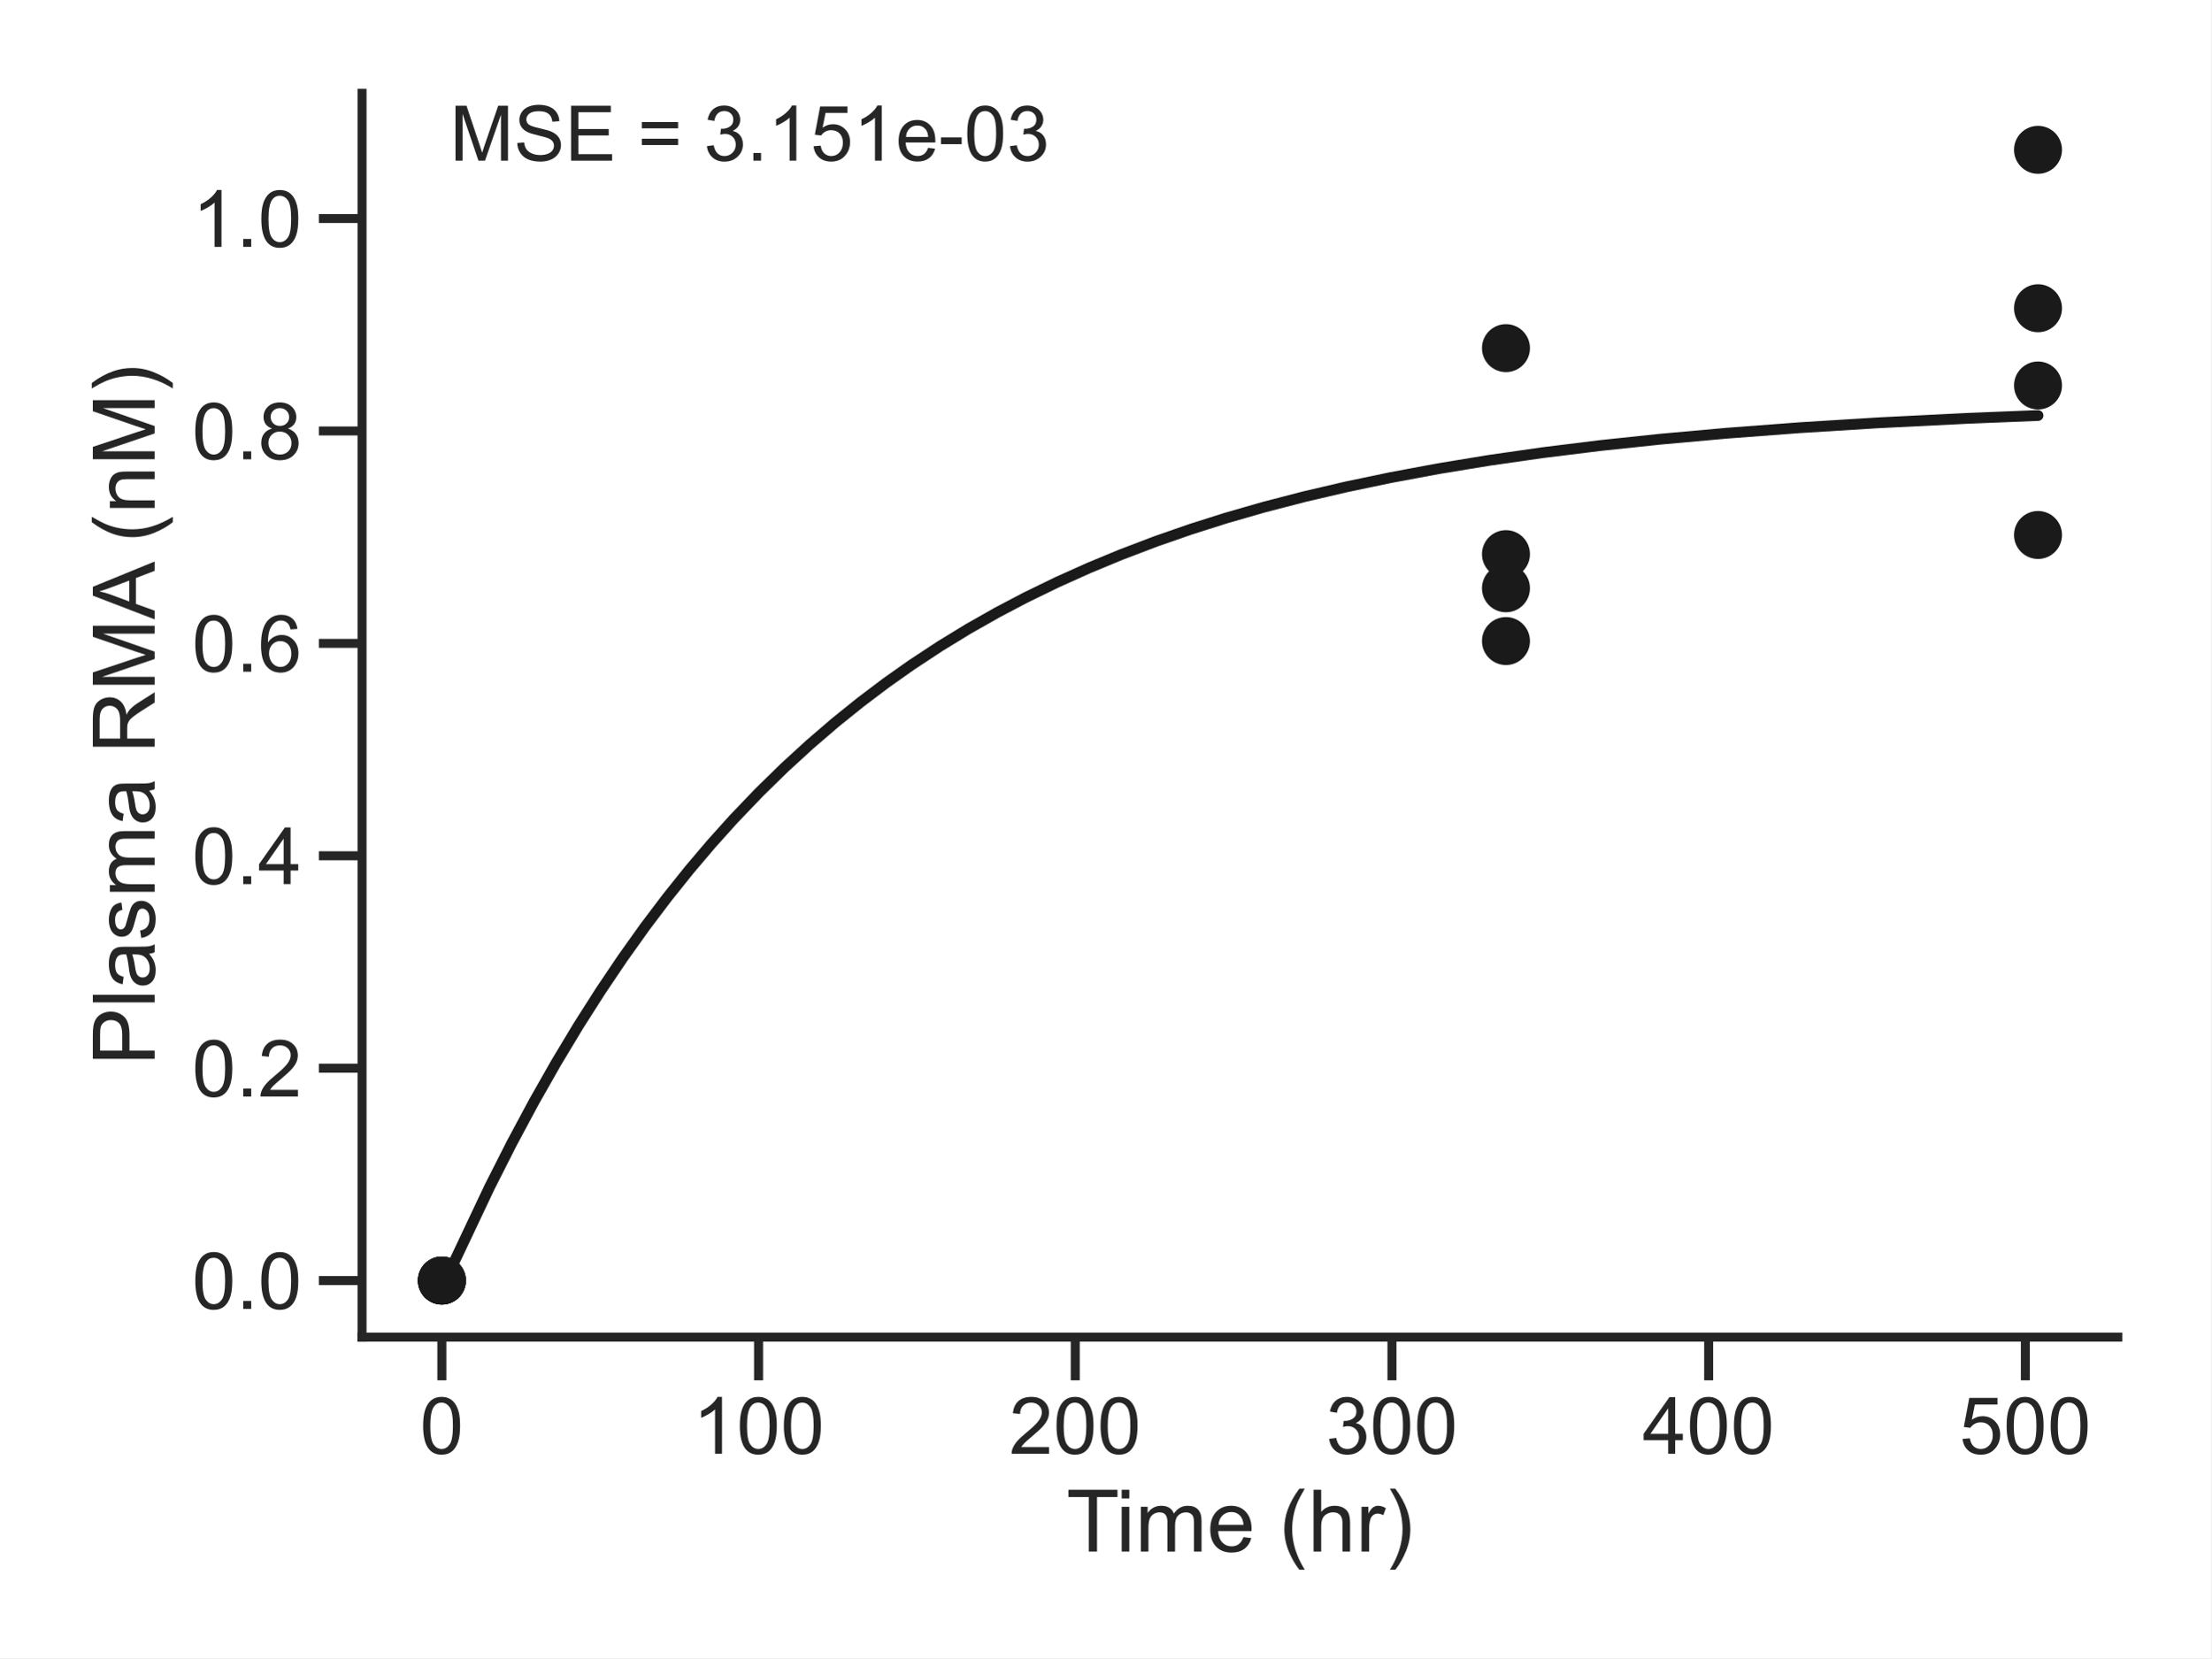
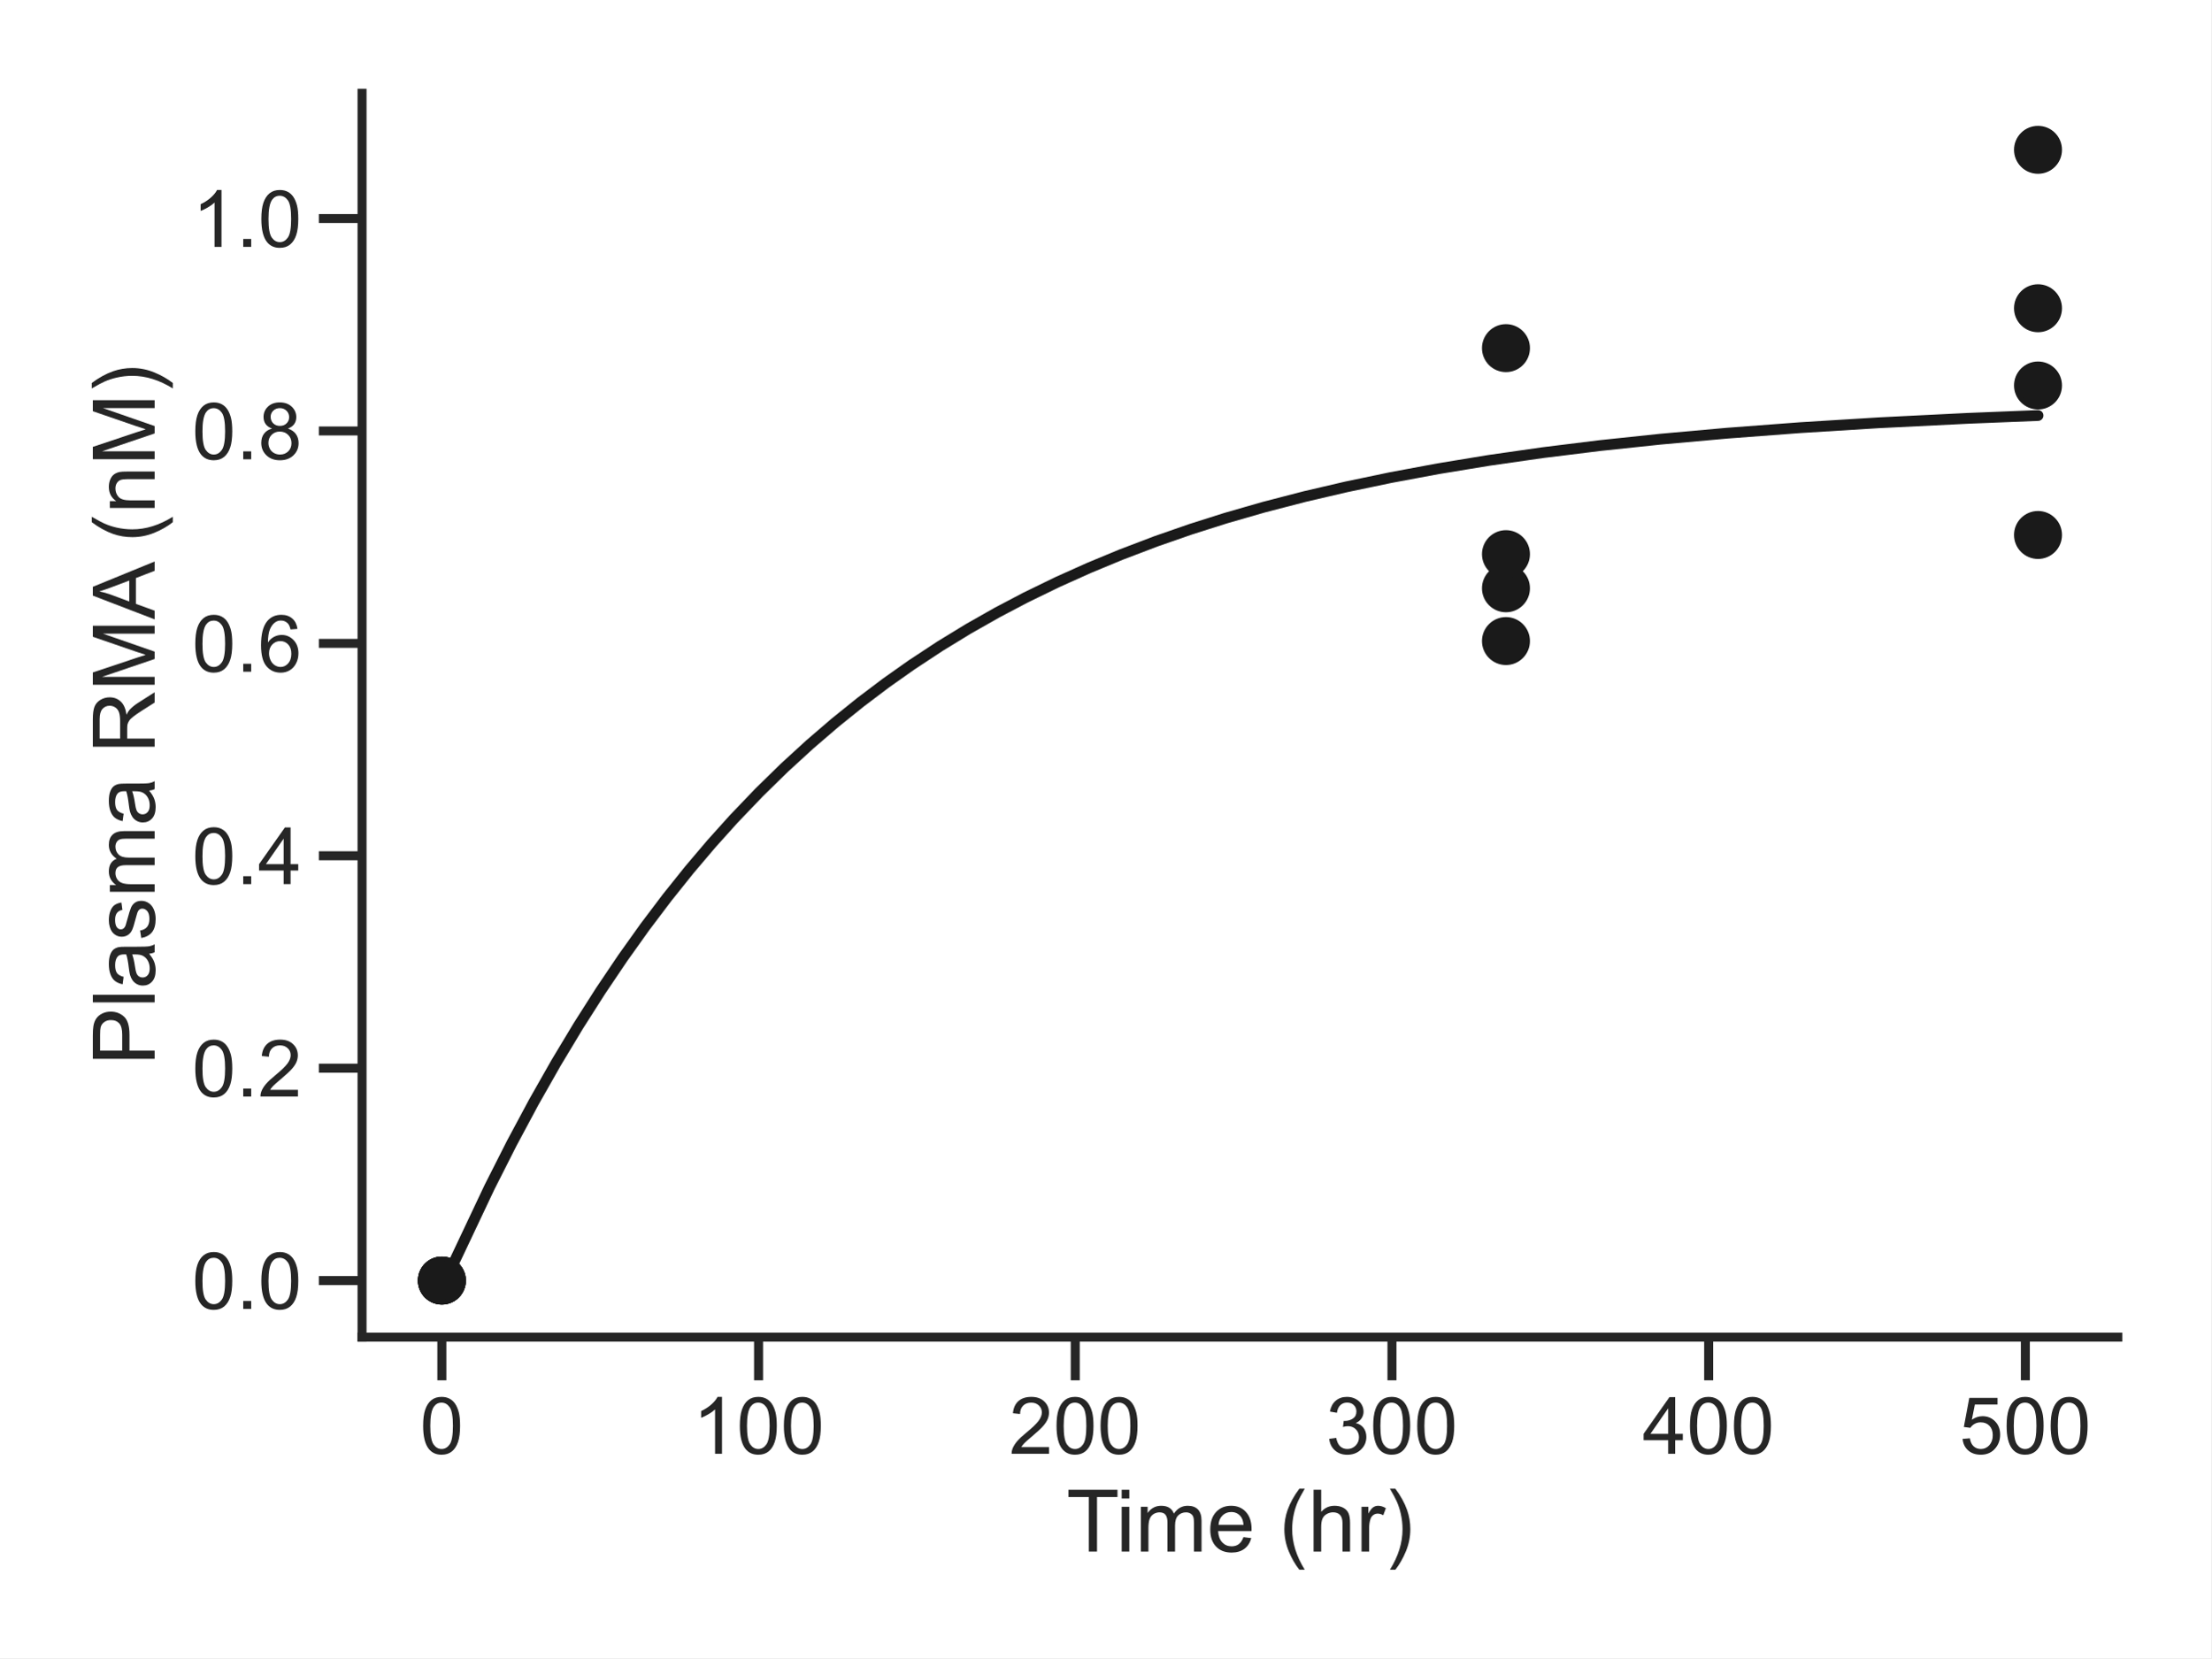
<svg xmlns="http://www.w3.org/2000/svg" xmlns:xlink="http://www.w3.org/1999/xlink" width="460.8pt" height="345.6pt" viewBox="0 0 460.8 345.6" version="1.1">
  <defs>
    <style type="text/css">*{stroke-linejoin: round; stroke-linecap: butt}</style>
  </defs>
  <g id="figure_1">
    <g id="patch_1">
      <path d="M 0 345.6  L 460.8 345.6  L 460.8 0  L 0 0  z " style="fill: #ffffff" />
    </g>
    <g id="axes_1">
      <g id="patch_2">
        <path d="M 75.45 278.7  L 441.36 278.7  L 441.36 19.44  L 75.45 19.44  z " style="fill: #ffffff" />
      </g>
      <g id="matplotlib.axis_1">
        <g id="xtick_1">
          <g id="line2d_1">
            <defs>
-               <path id="mdfa07c442d" d="M 0 0  L 0 9  " style="stroke: #262626; stroke-width: 1.875" />
+               <path id="m299cc7bcee" d="M 0 0  L 0 9  " style="stroke: #262626; stroke-width: 1.875" />
            </defs>
            <g>
-               <use xlink:href="#mdfa07c442d" x="92.082" y="278.7" style="fill: #262626; stroke: #262626; stroke-width: 1.875" />
+               <use xlink:href="#m299cc7bcee" x="92.082" y="278.7" style="fill: #262626; stroke: #262626; stroke-width: 1.875" />
            </g>
          </g>
          <g id="text_1">
            <g style="fill: #262626" transform="translate(87.4945 303.0104) scale(0.165 -0.165)">
              <defs>
                <path id="ArialMT-30" d="M 266 2259  Q 266 3072 433 3567  Q 600 4063 929 4331  Q 1259 4600 1759 4600  Q 2128 4600 2406 4451  Q 2684 4303 2865 4023  Q 3047 3744 3150 3342  Q 3253 2941 3253 2259  Q 3253 1453 3087 958  Q 2922 463 2592 192  Q 2263 -78 1759 -78  Q 1097 -78 719 397  Q 266 969 266 2259  z M 844 2259  Q 844 1131 1108 757  Q 1372 384 1759 384  Q 2147 384 2411 759  Q 2675 1134 2675 2259  Q 2675 3391 2411 3762  Q 2147 4134 1753 4134  Q 1366 4134 1134 3806  Q 844 3388 844 2259  z " transform="scale(0.015625)" />
              </defs>
              <use xlink:href="#ArialMT-30" />
            </g>
          </g>
        </g>
        <g id="xtick_2">
          <g id="line2d_2">
            <g>
-               <use xlink:href="#mdfa07c442d" x="158.083" y="278.7" style="fill: #262626; stroke: #262626; stroke-width: 1.875" />
+               <use xlink:href="#m299cc7bcee" x="158.083" y="278.7" style="fill: #262626; stroke: #262626; stroke-width: 1.875" />
            </g>
          </g>
          <g id="text_2">
            <g style="fill: #262626" transform="translate(144.32 303.0104) scale(0.165 -0.165)">
              <defs>
                <path id="ArialMT-31" d="M 2384 0  L 1822 0  L 1822 3584  Q 1619 3391 1289 3197  Q 959 3003 697 2906  L 697 3450  Q 1169 3672 1522 3987  Q 1875 4303 2022 4600  L 2384 4600  L 2384 0  z " transform="scale(0.015625)" />
              </defs>
              <use xlink:href="#ArialMT-31" />
              <use xlink:href="#ArialMT-30" transform="translate(55.61523 0)" />
              <use xlink:href="#ArialMT-30" transform="translate(111.2305 0)" />
            </g>
          </g>
        </g>
        <g id="xtick_3">
          <g id="line2d_3">
            <g>
-               <use xlink:href="#mdfa07c442d" x="224.084" y="278.7" style="fill: #262626; stroke: #262626; stroke-width: 1.875" />
+               <use xlink:href="#m299cc7bcee" x="224.084" y="278.7" style="fill: #262626; stroke: #262626; stroke-width: 1.875" />
            </g>
          </g>
          <g id="text_3">
            <g style="fill: #262626" transform="translate(210.3211 303.0104) scale(0.165 -0.165)">
              <defs>
                <path id="ArialMT-32" d="M 3222 541  L 3222 0  L 194 0  Q 188 203 259 391  Q 375 700 629 1000  Q 884 1300 1366 1694  Q 2113 2306 2375 2664  Q 2638 3022 2638 3341  Q 2638 3675 2398 3904  Q 2159 4134 1775 4134  Q 1369 4134 1125 3890  Q 881 3647 878 3216  L 300 3275  Q 359 3922 746 4261  Q 1134 4600 1788 4600  Q 2447 4600 2831 4234  Q 3216 3869 3216 3328  Q 3216 3053 3103 2787  Q 2991 2522 2730 2228  Q 2469 1934 1863 1422  Q 1356 997 1212 845  Q 1069 694 975 541  L 3222 541  z " transform="scale(0.015625)" />
              </defs>
              <use xlink:href="#ArialMT-32" />
              <use xlink:href="#ArialMT-30" transform="translate(55.61523 0)" />
              <use xlink:href="#ArialMT-30" transform="translate(111.2305 0)" />
            </g>
          </g>
        </g>
        <g id="xtick_4">
          <g id="line2d_4">
            <g>
-               <use xlink:href="#mdfa07c442d" x="290.086" y="278.7" style="fill: #262626; stroke: #262626; stroke-width: 1.875" />
+               <use xlink:href="#m299cc7bcee" x="290.086" y="278.7" style="fill: #262626; stroke: #262626; stroke-width: 1.875" />
            </g>
          </g>
          <g id="text_4">
            <g style="fill: #262626" transform="translate(276.3222 303.0104) scale(0.165 -0.165)">
              <defs>
                <path id="ArialMT-33" d="M 269 1209  L 831 1284  Q 928 806 1161 595  Q 1394 384 1728 384  Q 2125 384 2398 659  Q 2672 934 2672 1341  Q 2672 1728 2419 1979  Q 2166 2231 1775 2231  Q 1616 2231 1378 2169  L 1441 2663  Q 1497 2656 1531 2656  Q 1891 2656 2178 2843  Q 2466 3031 2466 3422  Q 2466 3731 2256 3934  Q 2047 4138 1716 4138  Q 1388 4138 1169 3931  Q 950 3725 888 3313  L 325 3413  Q 428 3978 793 4289  Q 1159 4600 1703 4600  Q 2078 4600 2393 4439  Q 2709 4278 2876 4000  Q 3044 3722 3044 3409  Q 3044 3113 2884 2869  Q 2725 2625 2413 2481  Q 2819 2388 3044 2092  Q 3269 1797 3269 1353  Q 3269 753 2831 336  Q 2394 -81 1725 -81  Q 1122 -81 723 278  Q 325 638 269 1209  z " transform="scale(0.015625)" />
              </defs>
              <use xlink:href="#ArialMT-33" />
              <use xlink:href="#ArialMT-30" transform="translate(55.61523 0)" />
              <use xlink:href="#ArialMT-30" transform="translate(111.2305 0)" />
            </g>
          </g>
        </g>
        <g id="xtick_5">
          <g id="line2d_5">
            <g>
-               <use xlink:href="#mdfa07c442d" x="356.087" y="278.7" style="fill: #262626; stroke: #262626; stroke-width: 1.875" />
+               <use xlink:href="#m299cc7bcee" x="356.087" y="278.7" style="fill: #262626; stroke: #262626; stroke-width: 1.875" />
            </g>
          </g>
          <g id="text_5">
            <g style="fill: #262626" transform="translate(342.3233 303.0104) scale(0.165 -0.165)">
              <defs>
                <path id="ArialMT-34" d="M 2069 0  L 2069 1097  L 81 1097  L 81 1613  L 2172 4581  L 2631 4581  L 2631 1613  L 3250 1613  L 3250 1097  L 2631 1097  L 2631 0  L 2069 0  z M 2069 1613  L 2069 3678  L 634 1613  L 2069 1613  z " transform="scale(0.015625)" />
              </defs>
              <use xlink:href="#ArialMT-34" />
              <use xlink:href="#ArialMT-30" transform="translate(55.61523 0)" />
              <use xlink:href="#ArialMT-30" transform="translate(111.2305 0)" />
            </g>
          </g>
        </g>
        <g id="xtick_6">
          <g id="line2d_6">
            <g>
-               <use xlink:href="#mdfa07c442d" x="422.088" y="278.7" style="fill: #262626; stroke: #262626; stroke-width: 1.875" />
+               <use xlink:href="#m299cc7bcee" x="422.088" y="278.7" style="fill: #262626; stroke: #262626; stroke-width: 1.875" />
            </g>
          </g>
          <g id="text_6">
            <g style="fill: #262626" transform="translate(408.3244 303.0104) scale(0.165 -0.165)">
              <defs>
                <path id="ArialMT-35" d="M 266 1200  L 856 1250  Q 922 819 1161 601  Q 1400 384 1738 384  Q 2144 384 2425 690  Q 2706 997 2706 1503  Q 2706 1984 2436 2262  Q 2166 2541 1728 2541  Q 1456 2541 1237 2417  Q 1019 2294 894 2097  L 366 2166  L 809 4519  L 3088 4519  L 3088 3981  L 1259 3981  L 1013 2750  Q 1425 3038 1878 3038  Q 2478 3038 2890 2622  Q 3303 2206 3303 1553  Q 3303 931 2941 478  Q 2500 -78 1738 -78  Q 1113 -78 717 272  Q 322 622 266 1200  z " transform="scale(0.015625)" />
              </defs>
              <use xlink:href="#ArialMT-35" />
              <use xlink:href="#ArialMT-30" transform="translate(55.61523 0)" />
              <use xlink:href="#ArialMT-30" transform="translate(111.2305 0)" />
            </g>
          </g>
        </g>
        <g id="text_7">
          <g style="fill: #262626" transform="translate(222.2489 323.3932) scale(0.18 -0.18)">
            <defs>
              <path id="ArialMT-54" d="M 1659 0  L 1659 4041  L 150 4041  L 150 4581  L 3781 4581  L 3781 4041  L 2266 4041  L 2266 0  L 1659 0  z " transform="scale(0.015625)" />
              <path id="ArialMT-69" d="M 425 3934  L 425 4581  L 988 4581  L 988 3934  L 425 3934  z M 425 0  L 425 3319  L 988 3319  L 988 0  L 425 0  z " transform="scale(0.015625)" />
              <path id="ArialMT-6d" d="M 422 0  L 422 3319  L 925 3319  L 925 2853  Q 1081 3097 1340 3245  Q 1600 3394 1931 3394  Q 2300 3394 2536 3241  Q 2772 3088 2869 2813  Q 3263 3394 3894 3394  Q 4388 3394 4653 3120  Q 4919 2847 4919 2278  L 4919 0  L 4359 0  L 4359 2091  Q 4359 2428 4304 2576  Q 4250 2725 4106 2815  Q 3963 2906 3769 2906  Q 3419 2906 3187 2673  Q 2956 2441 2956 1928  L 2956 0  L 2394 0  L 2394 2156  Q 2394 2531 2256 2718  Q 2119 2906 1806 2906  Q 1569 2906 1367 2781  Q 1166 2656 1075 2415  Q 984 2175 984 1722  L 984 0  L 422 0  z " transform="scale(0.015625)" />
              <path id="ArialMT-65" d="M 2694 1069  L 3275 997  Q 3138 488 2766 206  Q 2394 -75 1816 -75  Q 1088 -75 661 373  Q 234 822 234 1631  Q 234 2469 665 2931  Q 1097 3394 1784 3394  Q 2450 3394 2872 2941  Q 3294 2488 3294 1666  Q 3294 1616 3291 1516  L 816 1516  Q 847 969 1125 678  Q 1403 388 1819 388  Q 2128 388 2347 550  Q 2566 713 2694 1069  z M 847 1978  L 2700 1978  Q 2663 2397 2488 2606  Q 2219 2931 1791 2931  Q 1403 2931 1139 2672  Q 875 2413 847 1978  z " transform="scale(0.015625)" />
              <path id="ArialMT-20" transform="scale(0.015625)" />
              <path id="ArialMT-28" d="M 1497 -1347  Q 1031 -759 709 28  Q 388 816 388 1659  Q 388 2403 628 3084  Q 909 3875 1497 4659  L 1900 4659  Q 1522 4009 1400 3731  Q 1209 3300 1100 2831  Q 966 2247 966 1656  Q 966 153 1900 -1347  L 1497 -1347  z " transform="scale(0.015625)" />
              <path id="ArialMT-68" d="M 422 0  L 422 4581  L 984 4581  L 984 2938  Q 1378 3394 1978 3394  Q 2347 3394 2619 3248  Q 2891 3103 3008 2847  Q 3125 2591 3125 2103  L 3125 0  L 2563 0  L 2563 2103  Q 2563 2525 2380 2717  Q 2197 2909 1863 2909  Q 1613 2909 1392 2779  Q 1172 2650 1078 2428  Q 984 2206 984 1816  L 984 0  L 422 0  z " transform="scale(0.015625)" />
              <path id="ArialMT-72" d="M 416 0  L 416 3319  L 922 3319  L 922 2816  Q 1116 3169 1280 3281  Q 1444 3394 1641 3394  Q 1925 3394 2219 3213  L 2025 2691  Q 1819 2813 1613 2813  Q 1428 2813 1281 2702  Q 1134 2591 1072 2394  Q 978 2094 978 1738  L 978 0  L 416 0  z " transform="scale(0.015625)" />
              <path id="ArialMT-29" d="M 791 -1347  L 388 -1347  Q 1322 153 1322 1656  Q 1322 2244 1188 2822  Q 1081 3291 891 3722  Q 769 4003 388 4659  L 791 4659  Q 1378 3875 1659 3084  Q 1900 2403 1900 1659  Q 1900 816 1576 28  Q 1253 -759 791 -1347  z " transform="scale(0.015625)" />
            </defs>
            <use xlink:href="#ArialMT-54" />
            <use xlink:href="#ArialMT-69" transform="translate(57.33398 0)" />
            <use xlink:href="#ArialMT-6d" transform="translate(79.55078 0)" />
            <use xlink:href="#ArialMT-65" transform="translate(162.8516 0)" />
            <use xlink:href="#ArialMT-20" transform="translate(218.4668 0)" />
            <use xlink:href="#ArialMT-28" transform="translate(246.25 0)" />
            <use xlink:href="#ArialMT-68" transform="translate(279.5508 0)" />
            <use xlink:href="#ArialMT-72" transform="translate(335.166 0)" />
            <use xlink:href="#ArialMT-29" transform="translate(368.4668 0)" />
          </g>
        </g>
      </g>
      <g id="matplotlib.axis_2">
        <g id="ytick_1">
          <g id="line2d_7">
            <defs>
-               <path id="m34310d6f5e" d="M 0 0  L -9 0  " style="stroke: #262626; stroke-width: 1.875" />
+               <path id="m4730d95dda" d="M 0 0  L -9 0  " style="stroke: #262626; stroke-width: 1.875" />
            </defs>
            <g>
-               <use xlink:href="#m34310d6f5e" x="75.45" y="266.915" style="fill: #262626; stroke: #262626; stroke-width: 1.875" />
+               <use xlink:href="#m4730d95dda" x="75.45" y="266.915" style="fill: #262626; stroke: #262626; stroke-width: 1.875" />
            </g>
          </g>
          <g id="text_8">
            <g style="fill: #262626" transform="translate(40.015 272.8207) scale(0.165 -0.165)">
              <defs>
                <path id="ArialMT-2e" d="M 581 0  L 581 641  L 1222 641  L 1222 0  L 581 0  z " transform="scale(0.015625)" />
              </defs>
              <use xlink:href="#ArialMT-30" />
              <use xlink:href="#ArialMT-2e" transform="translate(55.61523 0)" />
              <use xlink:href="#ArialMT-30" transform="translate(83.39844 0)" />
            </g>
          </g>
        </g>
        <g id="ytick_2">
          <g id="line2d_8">
            <g>
-               <use xlink:href="#m34310d6f5e" x="75.45" y="222.643" style="fill: #262626; stroke: #262626; stroke-width: 1.875" />
+               <use xlink:href="#m4730d95dda" x="75.45" y="222.643" style="fill: #262626; stroke: #262626; stroke-width: 1.875" />
            </g>
          </g>
          <g id="text_9">
            <g style="fill: #262626" transform="translate(40.015 228.5479) scale(0.165 -0.165)">
              <use xlink:href="#ArialMT-30" />
              <use xlink:href="#ArialMT-2e" transform="translate(55.61523 0)" />
              <use xlink:href="#ArialMT-32" transform="translate(83.39844 0)" />
            </g>
          </g>
        </g>
        <g id="ytick_3">
          <g id="line2d_9">
            <g>
-               <use xlink:href="#m34310d6f5e" x="75.45" y="178.37" style="fill: #262626; stroke: #262626; stroke-width: 1.875" />
+               <use xlink:href="#m4730d95dda" x="75.45" y="178.37" style="fill: #262626; stroke: #262626; stroke-width: 1.875" />
            </g>
          </g>
          <g id="text_10">
            <g style="fill: #262626" transform="translate(40.015 184.2751) scale(0.165 -0.165)">
              <use xlink:href="#ArialMT-30" />
              <use xlink:href="#ArialMT-2e" transform="translate(55.61523 0)" />
              <use xlink:href="#ArialMT-34" transform="translate(83.39844 0)" />
            </g>
          </g>
        </g>
        <g id="ytick_4">
          <g id="line2d_10">
            <g>
-               <use xlink:href="#m34310d6f5e" x="75.45" y="134.097" style="fill: #262626; stroke: #262626; stroke-width: 1.875" />
+               <use xlink:href="#m4730d95dda" x="75.45" y="134.097" style="fill: #262626; stroke: #262626; stroke-width: 1.875" />
            </g>
          </g>
          <g id="text_11">
            <g style="fill: #262626" transform="translate(40.015 140.0023) scale(0.165 -0.165)">
              <defs>
                <path id="ArialMT-36" d="M 3184 3459  L 2625 3416  Q 2550 3747 2413 3897  Q 2184 4138 1850 4138  Q 1581 4138 1378 3988  Q 1113 3794 959 3422  Q 806 3050 800 2363  Q 1003 2672 1297 2822  Q 1591 2972 1913 2972  Q 2475 2972 2870 2558  Q 3266 2144 3266 1488  Q 3266 1056 3080 686  Q 2894 316 2569 119  Q 2244 -78 1831 -78  Q 1128 -78 684 439  Q 241 956 241 2144  Q 241 3472 731 4075  Q 1159 4600 1884 4600  Q 2425 4600 2770 4297  Q 3116 3994 3184 3459  z M 888 1484  Q 888 1194 1011 928  Q 1134 663 1356 523  Q 1578 384 1822 384  Q 2178 384 2434 671  Q 2691 959 2691 1453  Q 2691 1928 2437 2201  Q 2184 2475 1800 2475  Q 1419 2475 1153 2201  Q 888 1928 888 1484  z " transform="scale(0.015625)" />
              </defs>
              <use xlink:href="#ArialMT-30" />
              <use xlink:href="#ArialMT-2e" transform="translate(55.61523 0)" />
              <use xlink:href="#ArialMT-36" transform="translate(83.39844 0)" />
            </g>
          </g>
        </g>
        <g id="ytick_5">
          <g id="line2d_11">
            <g>
-               <use xlink:href="#m34310d6f5e" x="75.45" y="89.824" style="fill: #262626; stroke: #262626; stroke-width: 1.875" />
+               <use xlink:href="#m4730d95dda" x="75.45" y="89.824" style="fill: #262626; stroke: #262626; stroke-width: 1.875" />
            </g>
          </g>
          <g id="text_12">
            <g style="fill: #262626" transform="translate(40.015 95.72958) scale(0.165 -0.165)">
              <defs>
                <path id="ArialMT-38" d="M 1131 2484  Q 781 2613 612 2850  Q 444 3088 444 3419  Q 444 3919 803 4259  Q 1163 4600 1759 4600  Q 2359 4600 2725 4251  Q 3091 3903 3091 3403  Q 3091 3084 2923 2848  Q 2756 2613 2416 2484  Q 2838 2347 3058 2040  Q 3278 1734 3278 1309  Q 3278 722 2862 322  Q 2447 -78 1769 -78  Q 1091 -78 675 323  Q 259 725 259 1325  Q 259 1772 486 2073  Q 713 2375 1131 2484  z M 1019 3438  Q 1019 3113 1228 2906  Q 1438 2700 1772 2700  Q 2097 2700 2305 2904  Q 2513 3109 2513 3406  Q 2513 3716 2298 3927  Q 2084 4138 1766 4138  Q 1444 4138 1231 3931  Q 1019 3725 1019 3438  z M 838 1322  Q 838 1081 952 856  Q 1066 631 1291 507  Q 1516 384 1775 384  Q 2178 384 2440 643  Q 2703 903 2703 1303  Q 2703 1709 2433 1975  Q 2163 2241 1756 2241  Q 1359 2241 1098 1978  Q 838 1716 838 1322  z " transform="scale(0.015625)" />
              </defs>
              <use xlink:href="#ArialMT-30" />
              <use xlink:href="#ArialMT-2e" transform="translate(55.61523 0)" />
              <use xlink:href="#ArialMT-38" transform="translate(83.39844 0)" />
            </g>
          </g>
        </g>
        <g id="ytick_6">
          <g id="line2d_12">
            <g>
-               <use xlink:href="#m34310d6f5e" x="75.45" y="45.552" style="fill: #262626; stroke: #262626; stroke-width: 1.875" />
+               <use xlink:href="#m4730d95dda" x="75.45" y="45.552" style="fill: #262626; stroke: #262626; stroke-width: 1.875" />
            </g>
          </g>
          <g id="text_13">
            <g style="fill: #262626" transform="translate(40.015 51.45681) scale(0.165 -0.165)">
              <use xlink:href="#ArialMT-31" />
              <use xlink:href="#ArialMT-2e" transform="translate(55.61523 0)" />
              <use xlink:href="#ArialMT-30" transform="translate(83.39844 0)" />
            </g>
          </g>
        </g>
        <g id="text_14">
          <g style="fill: #262626" transform="translate(32.22656 222.0797) rotate(-90) scale(0.18 -0.18)">
            <defs>
              <path id="ArialMT-50" d="M 494 0  L 494 4581  L 2222 4581  Q 2678 4581 2919 4538  Q 3256 4481 3484 4323  Q 3713 4166 3852 3881  Q 3991 3597 3991 3256  Q 3991 2672 3619 2267  Q 3247 1863 2275 1863  L 1100 1863  L 1100 0  L 494 0  z M 1100 2403  L 2284 2403  Q 2872 2403 3119 2622  Q 3366 2841 3366 3238  Q 3366 3525 3220 3729  Q 3075 3934 2838 4000  Q 2684 4041 2272 4041  L 1100 4041  L 1100 2403  z " transform="scale(0.015625)" />
              <path id="ArialMT-6c" d="M 409 0  L 409 4581  L 972 4581  L 972 0  L 409 0  z " transform="scale(0.015625)" />
              <path id="ArialMT-61" d="M 2588 409  Q 2275 144 1986 34  Q 1697 -75 1366 -75  Q 819 -75 525 192  Q 231 459 231 875  Q 231 1119 342 1320  Q 453 1522 633 1644  Q 813 1766 1038 1828  Q 1203 1872 1538 1913  Q 2219 1994 2541 2106  Q 2544 2222 2544 2253  Q 2544 2597 2384 2738  Q 2169 2928 1744 2928  Q 1347 2928 1158 2789  Q 969 2650 878 2297  L 328 2372  Q 403 2725 575 2942  Q 747 3159 1072 3276  Q 1397 3394 1825 3394  Q 2250 3394 2515 3294  Q 2781 3194 2906 3042  Q 3031 2891 3081 2659  Q 3109 2516 3109 2141  L 3109 1391  Q 3109 606 3145 398  Q 3181 191 3288 0  L 2700 0  Q 2613 175 2588 409  z M 2541 1666  Q 2234 1541 1622 1453  Q 1275 1403 1131 1340  Q 988 1278 909 1158  Q 831 1038 831 891  Q 831 666 1001 516  Q 1172 366 1500 366  Q 1825 366 2078 508  Q 2331 650 2450 897  Q 2541 1088 2541 1459  L 2541 1666  z " transform="scale(0.015625)" />
              <path id="ArialMT-73" d="M 197 991  L 753 1078  Q 800 744 1014 566  Q 1228 388 1613 388  Q 2000 388 2187 545  Q 2375 703 2375 916  Q 2375 1106 2209 1216  Q 2094 1291 1634 1406  Q 1016 1563 777 1677  Q 538 1791 414 1992  Q 291 2194 291 2438  Q 291 2659 392 2848  Q 494 3038 669 3163  Q 800 3259 1026 3326  Q 1253 3394 1513 3394  Q 1903 3394 2198 3281  Q 2494 3169 2634 2976  Q 2775 2784 2828 2463  L 2278 2388  Q 2241 2644 2061 2787  Q 1881 2931 1553 2931  Q 1166 2931 1000 2803  Q 834 2675 834 2503  Q 834 2394 903 2306  Q 972 2216 1119 2156  Q 1203 2125 1616 2013  Q 2213 1853 2448 1751  Q 2684 1650 2818 1456  Q 2953 1263 2953 975  Q 2953 694 2789 445  Q 2625 197 2315 61  Q 2006 -75 1616 -75  Q 969 -75 630 194  Q 291 463 197 991  z " transform="scale(0.015625)" />
              <path id="ArialMT-52" d="M 503 0  L 503 4581  L 2534 4581  Q 3147 4581 3465 4457  Q 3784 4334 3975 4021  Q 4166 3709 4166 3331  Q 4166 2844 3850 2509  Q 3534 2175 2875 2084  Q 3116 1969 3241 1856  Q 3506 1613 3744 1247  L 4541 0  L 3778 0  L 3172 953  Q 2906 1366 2734 1584  Q 2563 1803 2427 1890  Q 2291 1978 2150 2013  Q 2047 2034 1813 2034  L 1109 2034  L 1109 0  L 503 0  z M 1109 2559  L 2413 2559  Q 2828 2559 3062 2645  Q 3297 2731 3419 2920  Q 3541 3109 3541 3331  Q 3541 3656 3305 3865  Q 3069 4075 2559 4075  L 1109 4075  L 1109 2559  z " transform="scale(0.015625)" />
              <path id="ArialMT-4d" d="M 475 0  L 475 4581  L 1388 4581  L 2472 1338  Q 2622 884 2691 659  Q 2769 909 2934 1394  L 4031 4581  L 4847 4581  L 4847 0  L 4263 0  L 4263 3834  L 2931 0  L 2384 0  L 1059 3900  L 1059 0  L 475 0  z " transform="scale(0.015625)" />
              <path id="ArialMT-41" d="M -9 0  L 1750 4581  L 2403 4581  L 4278 0  L 3588 0  L 3053 1388  L 1138 1388  L 634 0  L -9 0  z M 1313 1881  L 2866 1881  L 2388 3150  Q 2169 3728 2063 4100  Q 1975 3659 1816 3225  L 1313 1881  z " transform="scale(0.015625)" />
              <path id="ArialMT-6e" d="M 422 0  L 422 3319  L 928 3319  L 928 2847  Q 1294 3394 1984 3394  Q 2284 3394 2536 3286  Q 2788 3178 2913 3003  Q 3038 2828 3088 2588  Q 3119 2431 3119 2041  L 3119 0  L 2556 0  L 2556 2019  Q 2556 2363 2490 2533  Q 2425 2703 2258 2804  Q 2091 2906 1866 2906  Q 1506 2906 1245 2678  Q 984 2450 984 1813  L 984 0  L 422 0  z " transform="scale(0.015625)" />
            </defs>
            <use xlink:href="#ArialMT-50" />
            <use xlink:href="#ArialMT-6c" transform="translate(66.69922 0)" />
            <use xlink:href="#ArialMT-61" transform="translate(88.91602 0)" />
            <use xlink:href="#ArialMT-73" transform="translate(144.5312 0)" />
            <use xlink:href="#ArialMT-6d" transform="translate(194.5312 0)" />
            <use xlink:href="#ArialMT-61" transform="translate(277.832 0)" />
            <use xlink:href="#ArialMT-20" transform="translate(333.4473 0)" />
            <use xlink:href="#ArialMT-52" transform="translate(361.2305 0)" />
            <use xlink:href="#ArialMT-4d" transform="translate(433.4473 0)" />
            <use xlink:href="#ArialMT-41" transform="translate(516.748 0)" />
            <use xlink:href="#ArialMT-20" transform="translate(577.9473 0)" />
            <use xlink:href="#ArialMT-28" transform="translate(605.7305 0)" />
            <use xlink:href="#ArialMT-6e" transform="translate(639.0312 0)" />
            <use xlink:href="#ArialMT-4d" transform="translate(694.6465 0)" />
            <use xlink:href="#ArialMT-29" transform="translate(777.9473 0)" />
          </g>
        </g>
      </g>
      <g id="line2d_13">
-         <path d="M 92.082 266.915  L 92.744 266.469  L 93.405 265.473  L 94.728 262.852  L 102.002 247.467  L 106.631 238.319  L 111.261 229.68  L 115.89 221.525  L 120.519 213.825  L 125.148 206.554  L 129.778 199.684  L 134.407 193.194  L 139.036 187.067  L 143.665 181.283  L 148.295 175.827  L 152.924 170.68  L 158.215 165.153  L 163.505 159.98  L 168.796 155.134  L 174.086 150.59  L 179.377 146.329  L 184.667 142.335  L 189.958 138.596  L 195.91 134.675  L 201.862 131.038  L 207.814 127.664  L 213.766 124.534  L 220.379 121.318  L 226.992 118.349  L 233.605 115.608  L 240.88 112.837  L 248.154 110.307  L 255.429 107.998  L 263.365 105.711  L 271.962 103.481  L 280.559 101.478  L 289.818 99.542  L 299.738 97.691  L 310.319 95.95  L 321.561 94.338  L 333.465 92.865  L 346.03 91.536  L 359.918 90.288  L 375.129 89.137  L 391.662 88.11  L 410.179 87.188  L 424.728 86.6  L 424.728 86.6  " clip-path="url(#p6fdee6448a)" style="fill: none; stroke: #1a1a1a; stroke-width: 2.25; stroke-linecap: round" />
+         <path d="M 92.082 266.915  L 92.744 266.469  L 93.405 265.473  L 94.728 262.852  L 102.002 247.467  L 106.631 238.319  L 111.261 229.68  L 115.89 221.525  L 120.519 213.825  L 125.148 206.554  L 129.778 199.684  L 134.407 193.194  L 139.036 187.067  L 143.665 181.283  L 148.295 175.827  L 152.924 170.68  L 158.215 165.153  L 163.505 159.98  L 168.796 155.134  L 174.086 150.59  L 179.377 146.329  L 184.667 142.335  L 189.958 138.596  L 195.91 134.675  L 201.862 131.038  L 207.814 127.664  L 213.766 124.534  L 220.379 121.318  L 226.992 118.349  L 233.605 115.608  L 240.88 112.837  L 248.154 110.307  L 255.429 107.998  L 263.365 105.711  L 271.962 103.481  L 280.559 101.478  L 289.818 99.542  L 299.738 97.691  L 310.319 95.95  L 321.561 94.338  L 333.465 92.865  L 346.03 91.536  L 359.918 90.288  L 375.129 89.137  L 391.662 88.11  L 410.179 87.188  L 424.728 86.6  L 424.728 86.6  " clip-path="url(#pfbe2a45f87)" style="fill: none; stroke: #1a1a1a; stroke-width: 2.25; stroke-linecap: round" />
      </g>
      <g id="line2d_14">
        <defs>
-           <path id="mc1f101f743" d="M 0 4.5  C 1.193 4.5 2.338 4.026 3.182 3.182  C 4.026 2.338 4.5 1.193 4.5 0  C 4.5 -1.193 4.026 -2.338 3.182 -3.182  C 2.338 -4.026 1.193 -4.5 0 -4.5  C -1.193 -4.5 -2.338 -4.026 -3.182 -3.182  C -4.026 -2.338 -4.5 -1.193 -4.5 0  C -4.5 1.193 -4.026 2.338 -3.182 3.182  C -2.338 4.026 -1.193 4.5 0 4.5  z " style="stroke: #1a1a1a" />
+           <path id="m23f1a28712" d="M 0 4.5  C 1.193 4.5 2.338 4.026 3.182 3.182  C 4.026 2.338 4.5 1.193 4.5 0  C 4.5 -1.193 4.026 -2.338 3.182 -3.182  C 2.338 -4.026 1.193 -4.5 0 -4.5  C -1.193 -4.5 -2.338 -4.026 -3.182 -3.182  C -4.026 -2.338 -4.5 -1.193 -4.5 0  C -4.5 1.193 -4.026 2.338 -3.182 3.182  C -2.338 4.026 -1.193 4.5 0 4.5  z " style="stroke: #1a1a1a" />
        </defs>
-         <g clip-path="url(#p6fdee6448a)">
-           <use xlink:href="#mc1f101f743" x="92.082" y="266.909" style="fill: #1a1a1a; stroke: #1a1a1a" />
-           <use xlink:href="#mc1f101f743" x="92.082" y="266.909" style="fill: #1a1a1a; stroke: #1a1a1a" />
-           <use xlink:href="#mc1f101f743" x="92.082" y="266.909" style="fill: #1a1a1a; stroke: #1a1a1a" />
-           <use xlink:href="#mc1f101f743" x="92.082" y="266.91" style="fill: #1a1a1a; stroke: #1a1a1a" />
-           <use xlink:href="#mc1f101f743" x="313.846" y="72.559" style="fill: #1a1a1a; stroke: #1a1a1a" />
-           <use xlink:href="#mc1f101f743" x="313.846" y="122.614" style="fill: #1a1a1a; stroke: #1a1a1a" />
-           <use xlink:href="#mc1f101f743" x="313.846" y="115.5" style="fill: #1a1a1a; stroke: #1a1a1a" />
-           <use xlink:href="#mc1f101f743" x="313.846" y="133.614" style="fill: #1a1a1a; stroke: #1a1a1a" />
-           <use xlink:href="#mc1f101f743" x="424.728" y="31.225" style="fill: #1a1a1a; stroke: #1a1a1a" />
-           <use xlink:href="#mc1f101f743" x="424.728" y="80.345" style="fill: #1a1a1a; stroke: #1a1a1a" />
-           <use xlink:href="#mc1f101f743" x="424.728" y="64.246" style="fill: #1a1a1a; stroke: #1a1a1a" />
-           <use xlink:href="#mc1f101f743" x="424.728" y="111.502" style="fill: #1a1a1a; stroke: #1a1a1a" />
+         <g clip-path="url(#pfbe2a45f87)">
+           <use xlink:href="#m23f1a28712" x="92.082" y="266.909" style="fill: #1a1a1a; stroke: #1a1a1a" />
+           <use xlink:href="#m23f1a28712" x="92.082" y="266.909" style="fill: #1a1a1a; stroke: #1a1a1a" />
+           <use xlink:href="#m23f1a28712" x="92.082" y="266.909" style="fill: #1a1a1a; stroke: #1a1a1a" />
+           <use xlink:href="#m23f1a28712" x="92.082" y="266.91" style="fill: #1a1a1a; stroke: #1a1a1a" />
+           <use xlink:href="#m23f1a28712" x="313.846" y="72.559" style="fill: #1a1a1a; stroke: #1a1a1a" />
+           <use xlink:href="#m23f1a28712" x="313.846" y="122.614" style="fill: #1a1a1a; stroke: #1a1a1a" />
+           <use xlink:href="#m23f1a28712" x="313.846" y="115.5" style="fill: #1a1a1a; stroke: #1a1a1a" />
+           <use xlink:href="#m23f1a28712" x="313.846" y="133.614" style="fill: #1a1a1a; stroke: #1a1a1a" />
+           <use xlink:href="#m23f1a28712" x="424.728" y="31.225" style="fill: #1a1a1a; stroke: #1a1a1a" />
+           <use xlink:href="#m23f1a28712" x="424.728" y="80.345" style="fill: #1a1a1a; stroke: #1a1a1a" />
+           <use xlink:href="#m23f1a28712" x="424.728" y="64.246" style="fill: #1a1a1a; stroke: #1a1a1a" />
+           <use xlink:href="#m23f1a28712" x="424.728" y="111.502" style="fill: #1a1a1a; stroke: #1a1a1a" />
        </g>
      </g>
      <g id="patch_3">
        <path d="M 75.45 278.7  L 75.45 19.44  " style="fill: none; stroke: #262626; stroke-width: 1.875; stroke-linejoin: miter; stroke-linecap: square" />
      </g>
      <g id="patch_4">
        <path d="M 75.45 278.7  L 441.36 278.7  " style="fill: none; stroke: #262626; stroke-width: 1.875; stroke-linejoin: miter; stroke-linecap: square" />
-       </g>
-       <g id="text_15">
-         <g style="fill: #262626" transform="translate(93.7455 33.4851) scale(0.16 -0.16)">
-           <defs>
-             <path id="ArialMT-53" d="M 288 1472  L 859 1522  Q 900 1178 1048 958  Q 1197 738 1509 602  Q 1822 466 2213 466  Q 2559 466 2825 569  Q 3091 672 3220 851  Q 3350 1031 3350 1244  Q 3350 1459 3225 1620  Q 3100 1781 2813 1891  Q 2628 1963 1997 2114  Q 1366 2266 1113 2400  Q 784 2572 623 2826  Q 463 3081 463 3397  Q 463 3744 659 4045  Q 856 4347 1234 4503  Q 1613 4659 2075 4659  Q 2584 4659 2973 4495  Q 3363 4331 3572 4012  Q 3781 3694 3797 3291  L 3216 3247  Q 3169 3681 2898 3903  Q 2628 4125 2100 4125  Q 1550 4125 1298 3923  Q 1047 3722 1047 3438  Q 1047 3191 1225 3031  Q 1400 2872 2139 2705  Q 2878 2538 3153 2413  Q 3553 2228 3743 1945  Q 3934 1663 3934 1294  Q 3934 928 3725 604  Q 3516 281 3123 101  Q 2731 -78 2241 -78  Q 1619 -78 1198 103  Q 778 284 539 648  Q 300 1013 288 1472  z " transform="scale(0.015625)" />
-             <path id="ArialMT-45" d="M 506 0  L 506 4581  L 3819 4581  L 3819 4041  L 1113 4041  L 1113 2638  L 3647 2638  L 3647 2100  L 1113 2100  L 1113 541  L 3925 541  L 3925 0  L 506 0  z " transform="scale(0.015625)" />
-             <path id="ArialMT-3d" d="M 3381 2694  L 356 2694  L 356 3219  L 3381 3219  L 3381 2694  z M 3381 1303  L 356 1303  L 356 1828  L 3381 1828  L 3381 1303  z " transform="scale(0.015625)" />
-             <path id="ArialMT-2d" d="M 203 1375  L 203 1941  L 1931 1941  L 1931 1375  L 203 1375  z " transform="scale(0.015625)" />
-           </defs>
-           <use xlink:href="#ArialMT-4d" />
-           <use xlink:href="#ArialMT-53" transform="translate(83.30078 0)" />
-           <use xlink:href="#ArialMT-45" transform="translate(150 0)" />
-           <use xlink:href="#ArialMT-20" transform="translate(216.6992 0)" />
-           <use xlink:href="#ArialMT-3d" transform="translate(244.4824 0)" />
-           <use xlink:href="#ArialMT-20" transform="translate(302.8809 0)" />
-           <use xlink:href="#ArialMT-33" transform="translate(330.6641 0)" />
-           <use xlink:href="#ArialMT-2e" transform="translate(386.2793 0)" />
-           <use xlink:href="#ArialMT-31" transform="translate(414.0625 0)" />
-           <use xlink:href="#ArialMT-35" transform="translate(469.6777 0)" />
-           <use xlink:href="#ArialMT-31" transform="translate(525.293 0)" />
-           <use xlink:href="#ArialMT-65" transform="translate(580.9082 0)" />
-           <use xlink:href="#ArialMT-2d" transform="translate(636.5234 0)" />
-           <use xlink:href="#ArialMT-30" transform="translate(669.8242 0)" />
-           <use xlink:href="#ArialMT-33" transform="translate(725.4395 0)" />
-         </g>
      </g>
    </g>
  </g>
  <defs>
-     <clipPath id="p6fdee6448a">
+     <clipPath id="pfbe2a45f87">
      <rect x="75.45" y="19.44" width="365.91" height="259.26" />
    </clipPath>
  </defs>
</svg>
